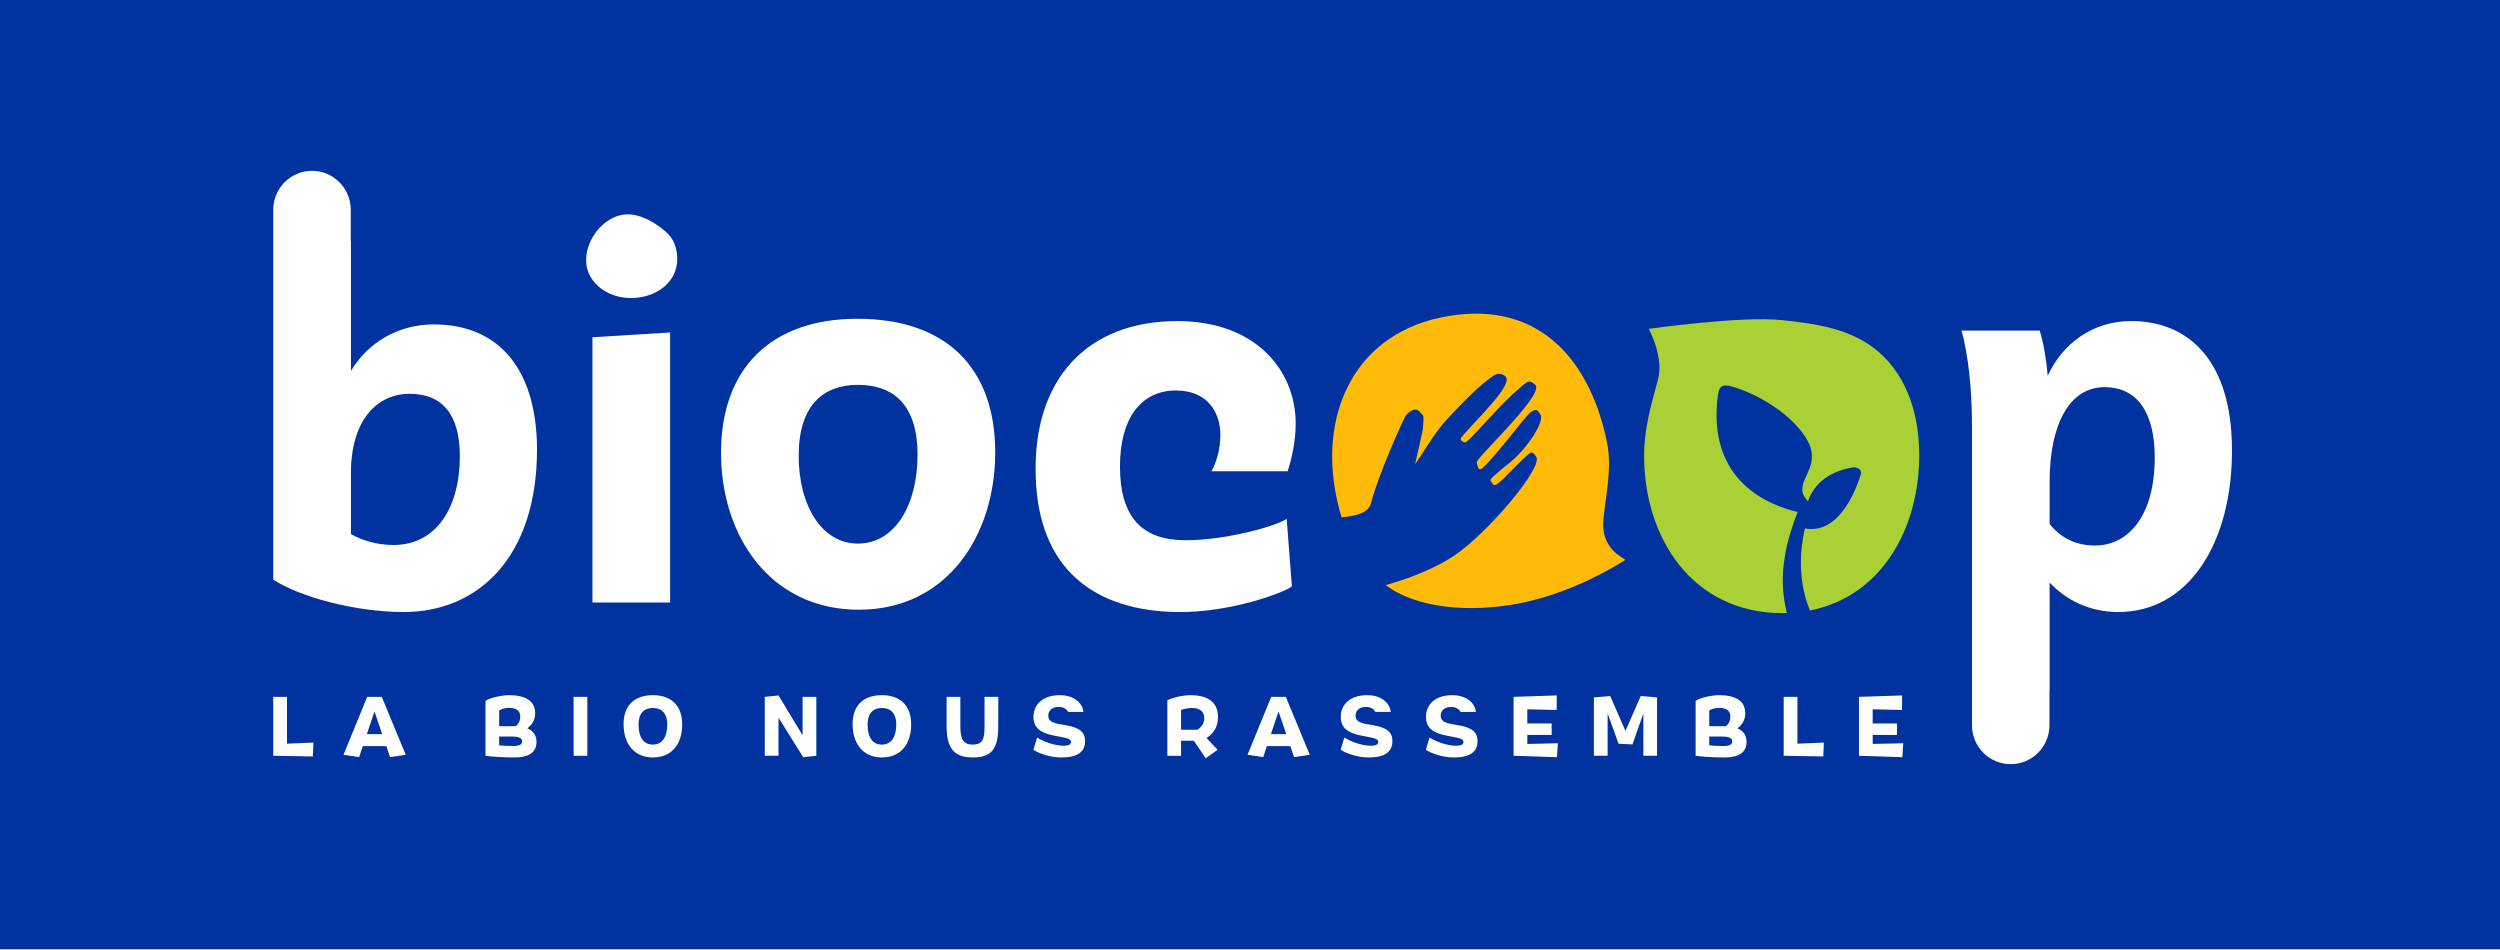
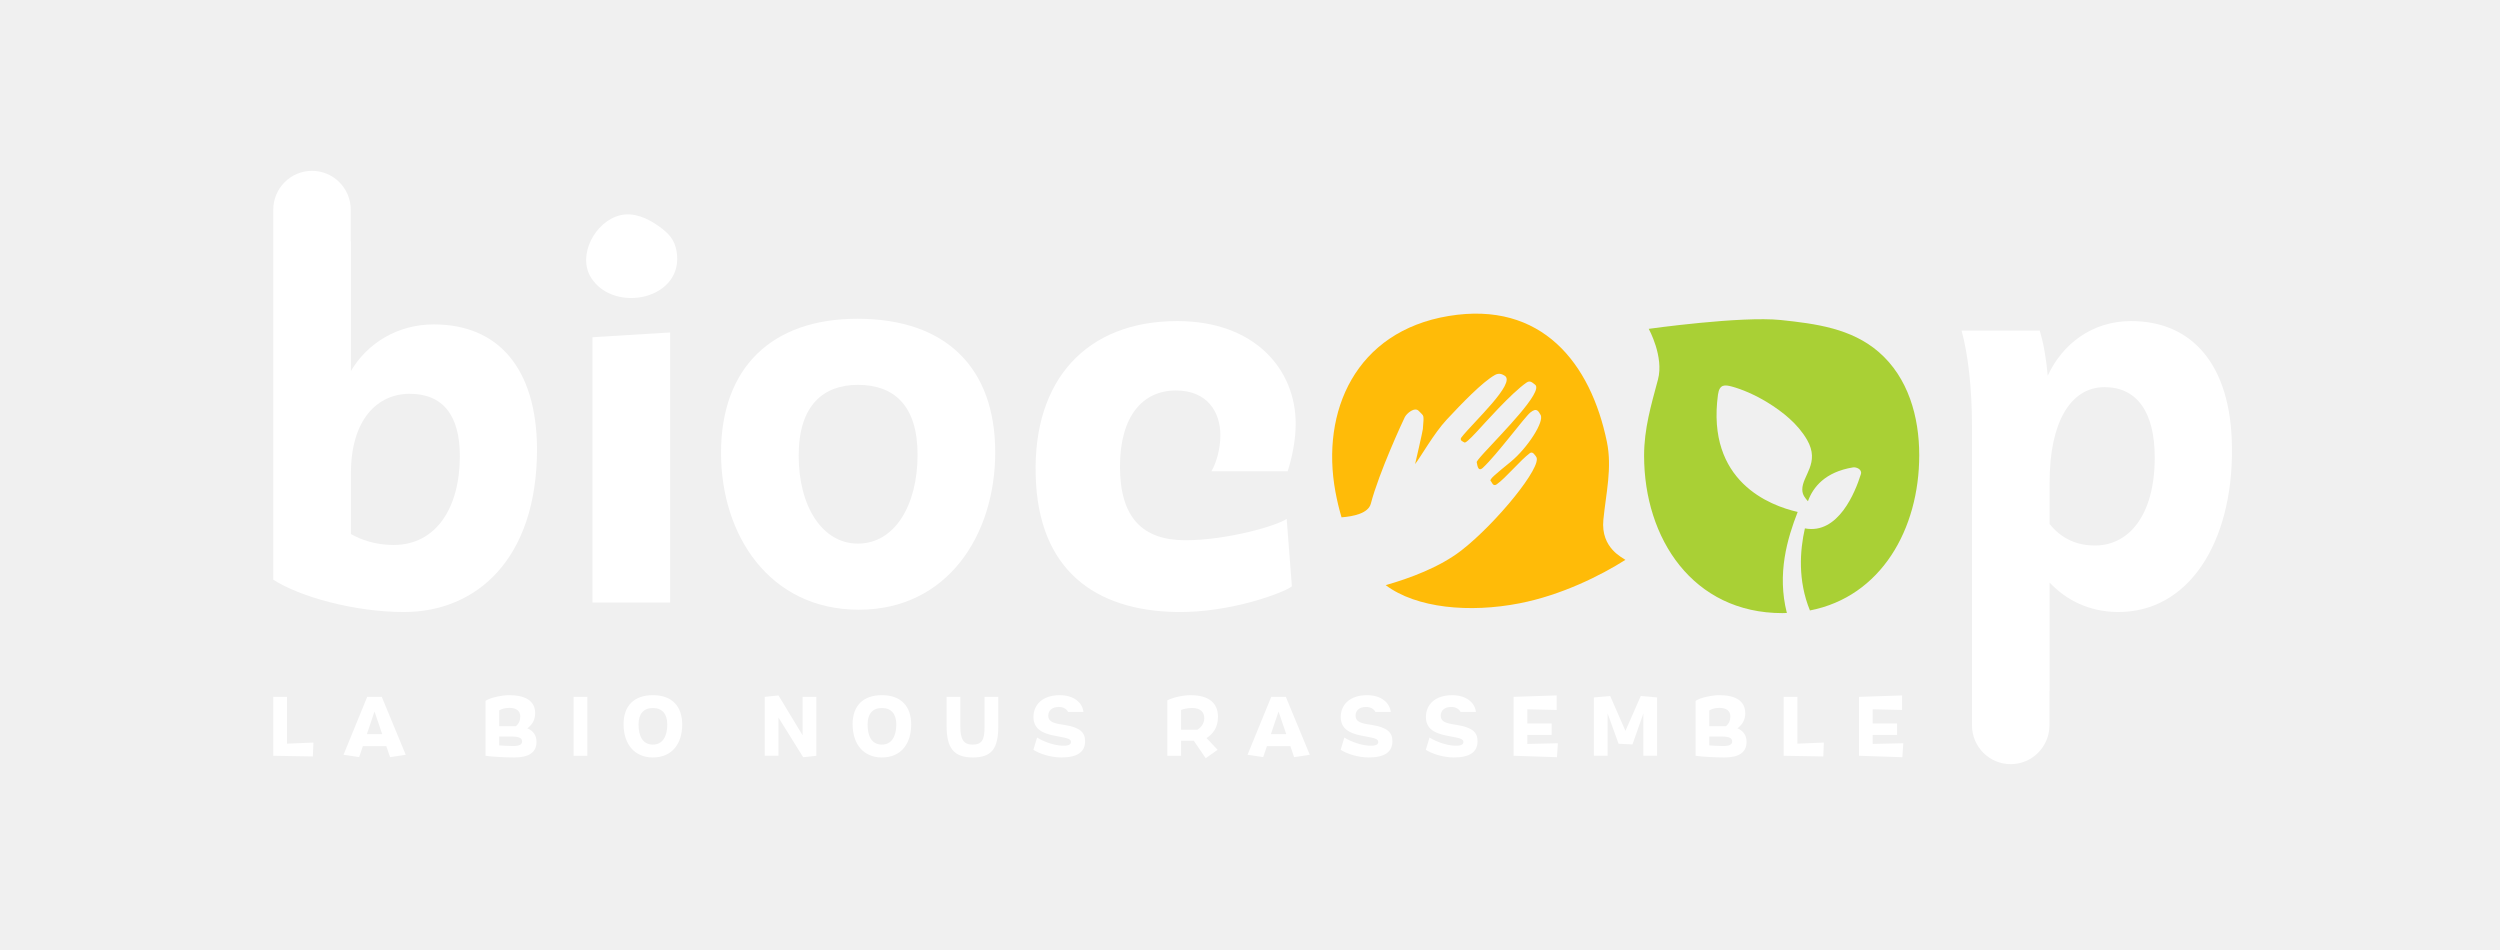
<svg xmlns="http://www.w3.org/2000/svg" width="100%" height="100%" viewBox="0 0 1920 729" version="1.1" xml:space="preserve" style="fill-rule:evenodd;clip-rule:evenodd;stroke-linejoin:round;stroke-miterlimit:2;">
-   <rect x="0" y="0" width="1920" height="729" style="fill:rgb(0,50,160);" />
  <g>
    <g transform="matrix(12.3652,0,0,12.3652,220.403,580.952)">
      <path d="M0,-3.701L-0.853,-3.701L-0.853,-0.042L1.607,0L1.642,-0.862L0,-0.794L0,-3.701Z" style="fill:white;fill-rule:nonzero;" />
    </g>
    <g transform="matrix(12.3652,0,0,12.3652,282.005,581.471)">
      <path d="M0,-3.743L-1.471,-0.146L-0.499,0L-0.27,-0.684L1.186,-0.684L1.42,0L2.393,-0.146L0.906,-3.743L0,-3.743ZM-0.019,-1.43L0.454,-2.835L0.931,-1.43L-0.019,-1.43Z" style="fill:white;fill-rule:nonzero;" />
    </g>
    <g transform="matrix(12.3652,0,0,12.3652,404.964,556.279)">
      <path d="M0,0.247C0.301,0.033 0.489,-0.276 0.489,-0.689C0.489,-1.488 -0.167,-1.811 -1.133,-1.811C-1.513,-1.811 -2.298,-1.674 -2.595,-1.456L-2.595,1.953C-2.232,2.011 -1.44,2.058 -0.79,2.058C0.099,2.058 0.572,1.74 0.572,1.092C0.572,0.658 0.338,0.387 0,0.247M-1.747,-0.861C-1.628,-0.943 -1.388,-1.022 -1.129,-1.022C-0.681,-1.022 -0.437,-0.84 -0.437,-0.485C-0.437,-0.239 -0.53,-0.026 -0.712,0.115L-1.747,0.115L-1.747,-0.861ZM-0.879,1.348C-1.221,1.348 -1.673,1.317 -1.747,1.306L-1.747,0.759L-0.956,0.759C-0.55,0.759 -0.323,0.842 -0.323,1.061C-0.323,1.253 -0.489,1.348 -0.879,1.348" style="fill:white;fill-rule:nonzero;" />
    </g>
    <g transform="matrix(12.3652,0,0,12.3652,-1453.85,13.3025)">
      <rect x="153.202" y="42.206" width="0.852" height="3.659" style="fill:white;" />
    </g>
    <g transform="matrix(12.3652,0,0,12.3652,501.422,581.732)">
      <path d="M0,-3.869C-1.185,-3.869 -1.821,-3.195 -1.821,-2.068C-1.821,-0.805 -1.123,0 -0.007,0C1.238,0 1.821,-0.909 1.821,-2.047C1.821,-3.185 1.18,-3.869 0,-3.869M0,-0.799C-0.65,-0.799 -0.891,-1.353 -0.891,-2.047C-0.891,-2.7 -0.588,-3.071 0,-3.071C0.588,-3.071 0.894,-2.694 0.894,-2.047C0.894,-1.347 0.624,-0.799 0,-0.799" style="fill:white;fill-rule:nonzero;" />
    </g>
    <g transform="matrix(12.3652,0,0,12.3652,616.394,550.948)">
      <path d="M0,1.111L-1.497,-1.363L-2.35,-1.275L-2.35,2.384L-1.497,2.384L-1.497,0.014L0.036,2.474L0.853,2.384L0.853,-1.275L0,-1.275L0,1.111Z" style="fill:white;fill-rule:nonzero;" />
    </g>
    <g transform="matrix(12.3652,0,0,12.3652,677.293,581.732)">
      <path d="M0,-3.869C-1.185,-3.869 -1.819,-3.195 -1.819,-2.068C-1.819,-0.805 -1.123,0 -0.005,0C1.239,0 1.82,-0.909 1.82,-2.047C1.82,-3.185 1.181,-3.869 0,-3.869M0,-0.799C-0.65,-0.799 -0.888,-1.353 -0.888,-2.047C-0.888,-2.7 -0.588,-3.071 0,-3.071C0.59,-3.071 0.895,-2.694 0.895,-2.047C0.895,-1.347 0.624,-0.799 0,-0.799" style="fill:white;fill-rule:nonzero;" />
    </g>
    <g transform="matrix(12.3652,0,0,12.3652,756.127,558.631)">
      <path d="M0,-0.028C0,0.75 -0.139,1.069 -0.749,1.069C-1.268,1.069 -1.502,0.781 -1.502,-0.028L-1.502,-1.896L-2.355,-1.896L-2.355,-0.07C-2.355,1.247 -1.934,1.868 -0.737,1.868C0.453,1.868 0.853,1.314 0.853,-0.07L0.853,-1.896L0,-1.896L0,-0.028Z" style="fill:white;fill-rule:nonzero;" />
    </g>
    <g transform="matrix(12.3652,0,0,12.3652,817.49,558.876)">
      <path d="M0,-0.172L-0.292,-0.22C-0.775,-0.303 -1.004,-0.434 -1.004,-0.747C-1.004,-1.055 -0.78,-1.289 -0.354,-1.289C-0.048,-1.289 0.138,-1.15 0.229,-0.979L1.182,-0.979C1.118,-1.541 0.603,-2.02 -0.292,-2.02C-1.364,-2.02 -1.924,-1.425 -1.924,-0.667C-1.924,0.016 -1.462,0.338 -0.624,0.495L-0.407,0.537C0.217,0.652 0.405,0.7 0.405,0.893C0.405,1.06 0.213,1.138 -0.161,1.118C-0.687,1.081 -1.259,0.882 -1.7,0.611L-1.929,1.373C-1.556,1.618 -0.848,1.848 -0.192,1.848C0.79,1.848 1.283,1.518 1.283,0.835C1.283,0.287 0.966,-0.016 0,-0.172" style="fill:white;fill-rule:nonzero;" />
    </g>
    <g transform="matrix(12.3652,0,0,12.3652,935.419,565.667)">
      <path d="M0,-1.223C0,-2.068 -0.556,-2.569 -1.701,-2.569C-2.21,-2.569 -2.829,-2.413 -3.145,-2.251L-3.145,1.194L-2.293,1.194L-2.293,0.26L-1.503,0.26L-0.764,1.346L-0.025,0.823L-0.712,0.093C-0.322,-0.152 0,-0.554 0,-1.223M-1.279,-0.423L-2.293,-0.423L-2.293,-1.652C-2.158,-1.708 -1.867,-1.775 -1.622,-1.775C-1.087,-1.775 -0.853,-1.52 -0.853,-1.134C-0.853,-0.806 -1.055,-0.565 -1.279,-0.423" style="fill:white;fill-rule:nonzero;" />
    </g>
    <g transform="matrix(12.3652,0,0,12.3652,976.31,581.471)">
      <path d="M0,-3.743L-1.472,-0.146L-0.498,0L-0.269,-0.684L1.187,-0.684L1.42,0L2.394,-0.146L0.906,-3.743L0,-3.743ZM-0.019,-1.43L0.453,-2.835L0.931,-1.43L-0.019,-1.43Z" style="fill:white;fill-rule:nonzero;" />
    </g>
    <g transform="matrix(12.3652,0,0,12.3652,1053.48,558.876)">
      <path d="M0,-0.172L-0.29,-0.22C-0.775,-0.303 -1.004,-0.434 -1.004,-0.747C-1.004,-1.055 -0.781,-1.289 -0.354,-1.289C-0.046,-1.289 0.14,-1.15 0.229,-0.979L1.183,-0.979C1.119,-1.541 0.604,-2.02 -0.29,-2.02C-1.362,-2.02 -1.924,-1.425 -1.924,-0.667C-1.924,0.016 -1.459,0.338 -0.625,0.495L-0.404,0.537C0.219,0.652 0.405,0.7 0.405,0.893C0.405,1.06 0.213,1.138 -0.16,1.118C-0.686,1.081 -1.258,0.882 -1.701,0.611L-1.929,1.373C-1.555,1.618 -0.847,1.848 -0.191,1.848C0.791,1.848 1.285,1.518 1.285,0.835C1.285,0.287 0.967,-0.016 0,-0.172" style="fill:white;fill-rule:nonzero;" />
    </g>
    <g transform="matrix(12.3652,0,0,12.3652,1118.87,558.876)">
      <path d="M0,-0.172L-0.291,-0.22C-0.774,-0.303 -1.003,-0.434 -1.003,-0.747C-1.003,-1.055 -0.779,-1.289 -0.353,-1.289C-0.046,-1.289 0.139,-1.15 0.23,-0.979L1.184,-0.979C1.121,-1.541 0.604,-2.02 -0.291,-2.02C-1.362,-2.02 -1.922,-1.425 -1.922,-0.667C-1.922,0.016 -1.461,0.338 -0.623,0.495L-0.405,0.537C0.219,0.652 0.406,0.7 0.406,0.893C0.406,1.06 0.216,1.138 -0.16,1.118C-0.686,1.081 -1.257,0.882 -1.7,0.611L-1.927,1.373C-1.554,1.618 -0.847,1.848 -0.19,1.848C0.792,1.848 1.284,1.518 1.284,0.835C1.284,0.287 0.968,-0.016 0,-0.172" style="fill:white;fill-rule:nonzero;" />
    </g>
    <g transform="matrix(12.3652,0,0,12.3652,1172.97,551.201)">
      <path d="M0,1.069L1.513,1.069L1.513,0.359L0,0.359L0,-0.522L1.825,-0.482L1.825,-1.384L-0.852,-1.295L-0.852,2.364L1.841,2.453L1.898,1.586L0,1.629L0,1.069Z" style="fill:white;fill-rule:nonzero;" />
    </g>
    <g transform="matrix(12.3652,0,0,12.3652,1248.34,553.644)">
      <path d="M0,0.621L-0.946,-1.545L-1.96,-1.457L-1.96,2.166L-1.107,2.166L-1.107,-0.46L-0.426,1.42L0.437,1.461L1.113,-0.46L1.113,2.166L1.965,2.166L1.965,-1.457L0.951,-1.545L0,0.621Z" style="fill:white;fill-rule:nonzero;" />
    </g>
    <g transform="matrix(12.3652,0,0,12.3652,1334.31,556.279)">
      <path d="M0,0.247C0.302,0.033 0.489,-0.276 0.489,-0.689C0.489,-1.488 -0.167,-1.811 -1.133,-1.811C-1.513,-1.811 -2.298,-1.674 -2.594,-1.456L-2.594,1.953C-2.231,2.011 -1.44,2.058 -0.791,2.058C0.099,2.058 0.57,1.74 0.57,1.092C0.57,0.658 0.339,0.387 0,0.247M-1.747,-0.861C-1.628,-0.943 -1.388,-1.022 -1.128,-1.022C-0.682,-1.022 -0.437,-0.84 -0.437,-0.485C-0.437,-0.239 -0.531,-0.026 -0.712,0.115L-1.747,0.115L-1.747,-0.861ZM-0.88,1.348C-1.222,1.348 -1.674,1.317 -1.747,1.306L-1.747,0.759L-0.956,0.759C-0.551,0.759 -0.322,0.842 -0.322,1.061C-0.322,1.253 -0.489,1.348 -0.88,1.348" style="fill:white;fill-rule:nonzero;" />
    </g>
    <g transform="matrix(12.3652,0,0,12.3652,1380.42,580.952)">
      <path d="M0,-3.701L-0.853,-3.701L-0.853,-0.042L1.607,0L1.642,-0.862L0,-0.794L0,-3.701Z" style="fill:white;fill-rule:nonzero;" />
    </g>
    <g transform="matrix(12.3652,0,0,12.3652,1438.23,544.296)">
      <path d="M0,2.187L0,1.627L1.513,1.627L1.513,0.917L0,0.917L0,0.036L1.825,0.076L1.825,-0.825L-0.852,-0.737L-0.852,2.922L1.841,3.012L1.898,2.145L0,2.187Z" style="fill:white;fill-rule:nonzero;" />
    </g>
    <g transform="matrix(12.3652,0,0,12.3652,988.913,355.385)">
      <path d="M0,0.531C0.263,-0.266 0.5,-1.387 0.5,-2.422C0.5,-5.787 -2.029,-8.799 -6.854,-8.799C-12.473,-8.799 -15.824,-5.167 -15.648,0.797C-15.501,6.673 -11.942,9.183 -6.912,9.272C-3.559,9.33 -0.206,8.061 0.263,7.677L-0.06,3.484C-0.618,3.897 -3.735,4.813 -6.353,4.813C-9.001,4.813 -10.414,3.424 -10.414,0.236C-10.414,-2.894 -9.001,-4.488 -6.942,-4.488C-4.971,-4.488 -4.178,-3.13 -4.178,-1.713C-4.178,-0.827 -4.441,0.029 -4.735,0.531L0,0.531Z" style="fill:white;fill-rule:nonzero;" />
    </g>
    <g transform="matrix(12.3652,0,0,12.3652,1636.67,586.871)">
      <path d="M0,-27.52C-2.411,-27.52 -4.265,-26.103 -5.177,-24.124C-5.266,-25.187 -5.441,-26.162 -5.676,-26.929L-10.53,-26.929C-10.119,-25.454 -9.882,-23.298 -9.882,-21.053L-9.882,-2.417C-9.882,-1.082 -8.807,0 -7.477,0C-6.147,0 -5.069,-1.082 -5.069,-2.417L-5.069,-4.547L-5.059,-4.547L-5.059,-11.279C-4,-10.158 -2.59,-9.48 -0.881,-9.449C3.587,-9.391 6.324,-13.791 6.265,-19.636C6.233,-24.832 3.765,-27.52 0,-27.52M-2.382,-13.584C-3.53,-13.612 -4.411,-14.115 -5.059,-14.911L-5.059,-17.54C-5.059,-21.113 -3.825,-23.416 -1.647,-23.416C0.353,-23.416 1.469,-21.88 1.469,-19.046C1.469,-15.385 -0.207,-13.495 -2.382,-13.584" style="fill:white;fill-rule:nonzero;" />
    </g>
    <g transform="matrix(12.3652,0,0,12.3652,333.169,352.097)">
      <path d="M0,-8.326C-2.236,-8.326 -4.119,-7.175 -5.148,-5.433L-5.148,-13.494L-5.168,-13.491L-5.159,-13.494L-5.159,-15.447C-5.159,-16.782 -6.237,-17.864 -7.565,-17.864C-8.895,-17.864 -9.972,-16.782 -9.972,-15.447L-9.972,7.529C-8.325,8.593 -4.913,9.538 -1.855,9.538C2.617,9.538 6.411,6.289 6.411,-0.591C6.381,-5.64 3.97,-8.326 0,-8.326M-2.501,5.374C-3.619,5.374 -4.53,5.049 -5.148,4.694L-5.148,0.916C-5.148,-2.421 -3.501,-4.016 -1.501,-4.016C0.558,-4.016 1.617,-2.687 1.617,-0.148C1.617,3.102 0.117,5.374 -2.501,5.374" style="fill:white;fill-rule:nonzero;" />
    </g>
    <g transform="matrix(12.3652,0,0,12.3652,454.998,255.346)">
      <path d="M0,16.771L4.824,16.771L4.824,0L0,0.296L0,16.771Z" style="fill:white;fill-rule:nonzero;" />
    </g>
    <g transform="matrix(12.3652,0,0,12.3652,658.495,468.26)">
      <path d="M0,-18.071C-5.353,-18.071 -8.471,-15 -8.471,-9.744C-8.471,-4.606 -5.442,0 0.089,0C5.589,0 8.559,-4.636 8.559,-9.774C8.559,-15.029 5.5,-18.071 0,-18.071M0.029,-4.106C-2.176,-4.106 -3.648,-6.408 -3.648,-9.567C-3.648,-12.696 -2.118,-13.966 0.029,-13.966C2.264,-13.966 3.736,-12.696 3.736,-9.625C3.736,-6.496 2.323,-4.106 0.029,-4.106" style="fill:white;fill-rule:nonzero;" />
    </g>
    <g transform="matrix(-7.54521,-9.79636,-9.79636,7.54521,449.069,202.726)">
      <path d="M-0.928,-5.069C-0.141,-4.83 0.701,-4.382 1.051,-3.594C1.709,-2.113 0.704,0.067 -0.928,0.209C-3.605,0.441 -5.525,-3.603 -2.845,-5.007C-2.201,-5.343 -1.686,-5.3 -0.928,-5.069" style="fill:white;fill-rule:nonzero;" />
    </g>
    <g transform="matrix(12.3652,0,0,12.3652,1231.38,302.442)">
      <path d="M0,7.826C0.161,6.183 0.555,4.612 0.219,2.981C-0.785,-1.891 -3.815,-5.793 -9.61,-4.833C-15.388,-3.875 -17.562,1.091 -16.641,6.087C-16.543,6.618 -16.417,7.151 -16.261,7.672C-15.516,7.615 -14.6,7.424 -14.443,6.825C-13.937,4.893 -12.45,1.68 -12.33,1.446C-12.213,1.212 -11.717,0.794 -11.465,1.064C-11.128,1.428 -11.136,1.224 -11.211,2.191C-11.221,2.332 -11.693,4.366 -11.693,4.366C-11.363,3.949 -10.523,2.453 -9.73,1.604C-8.813,0.62 -7.51,-0.738 -6.726,-1.174C-6.45,-1.326 -6.235,-1.187 -6.129,-1.122C-5.397,-0.679 -8.08,1.768 -8.813,2.703C-8.972,2.906 -8.668,2.99 -8.633,3.02C-8.577,3.067 -8.36,2.893 -7.845,2.337C-7.442,1.907 -5.723,-0.045 -4.768,-0.7C-4.549,-0.85 -4.419,-0.7 -4.242,-0.568C-3.689,-0.155 -6.315,2.465 -7.408,3.665C-7.706,3.992 -7.89,4.214 -7.864,4.256C-7.836,4.302 -7.826,4.908 -7.487,4.598C-6.627,3.804 -4.893,1.452 -4.538,1.163C-4.121,0.822 -4.028,1.108 -3.904,1.301C-3.637,1.713 -4.727,3.38 -5.748,4.218C-6.685,4.985 -7.116,5.323 -6.992,5.423C-6.917,5.482 -6.864,5.787 -6.62,5.62C-6.086,5.251 -5.134,4.103 -4.558,3.68C-4.387,3.554 -4.233,3.83 -4.173,3.912C-3.746,4.476 -6.649,8.042 -8.817,9.727C-10.162,10.771 -12.032,11.46 -13.519,11.884C-11.605,13.322 -8.304,13.619 -5.201,13.012C-2.601,12.504 -0.156,11.283 1.368,10.314C1.246,10.196 -0.174,9.61 0,7.826" style="fill:rgb(255,187,8);fill-rule:nonzero;" />
    </g>
    <g transform="matrix(12.3652,0,0,12.3652,1442.69,443.274)">
      <path d="M0,-13.998C-1.69,-15.452 -3.89,-15.743 -6.055,-15.971C-8.534,-16.23 -14.271,-15.424 -14.271,-15.424C-14.271,-15.424 -13.315,-13.697 -13.697,-12.275C-14.125,-10.682 -14.559,-9.214 -14.559,-7.547C-14.559,-2.391 -11.521,2.232 -5.971,2.232C-5.877,2.232 -5.784,2.226 -5.692,2.223C-6.313,-0.214 -5.664,-2.401 -5.02,-4.052C-6.747,-4.445 -10.7,-5.943 -9.97,-11.339C-9.88,-11.995 -9.539,-11.957 -9.104,-11.839C-8.49,-11.673 -7.692,-11.34 -6.9,-10.855C-5.965,-10.283 -5.005,-9.519 -4.435,-8.527C-3.608,-7.087 -4.74,-6.313 -4.733,-5.442C-4.731,-5.101 -4.544,-4.905 -4.383,-4.716C-4.068,-5.59 -3.319,-6.535 -1.582,-6.819C-1.387,-6.853 -1,-6.698 -1.094,-6.399C-1.445,-5.275 -2.503,-2.638 -4.572,-3.031C-4.884,-1.657 -5.019,0.209 -4.259,2.067C0.161,1.208 2.53,-2.983 2.53,-7.578C2.53,-9.953 1.853,-12.405 0,-13.998" style="fill:rgb(169,208,53);fill-rule:nonzero;" />
    </g>
  </g>
</svg>
